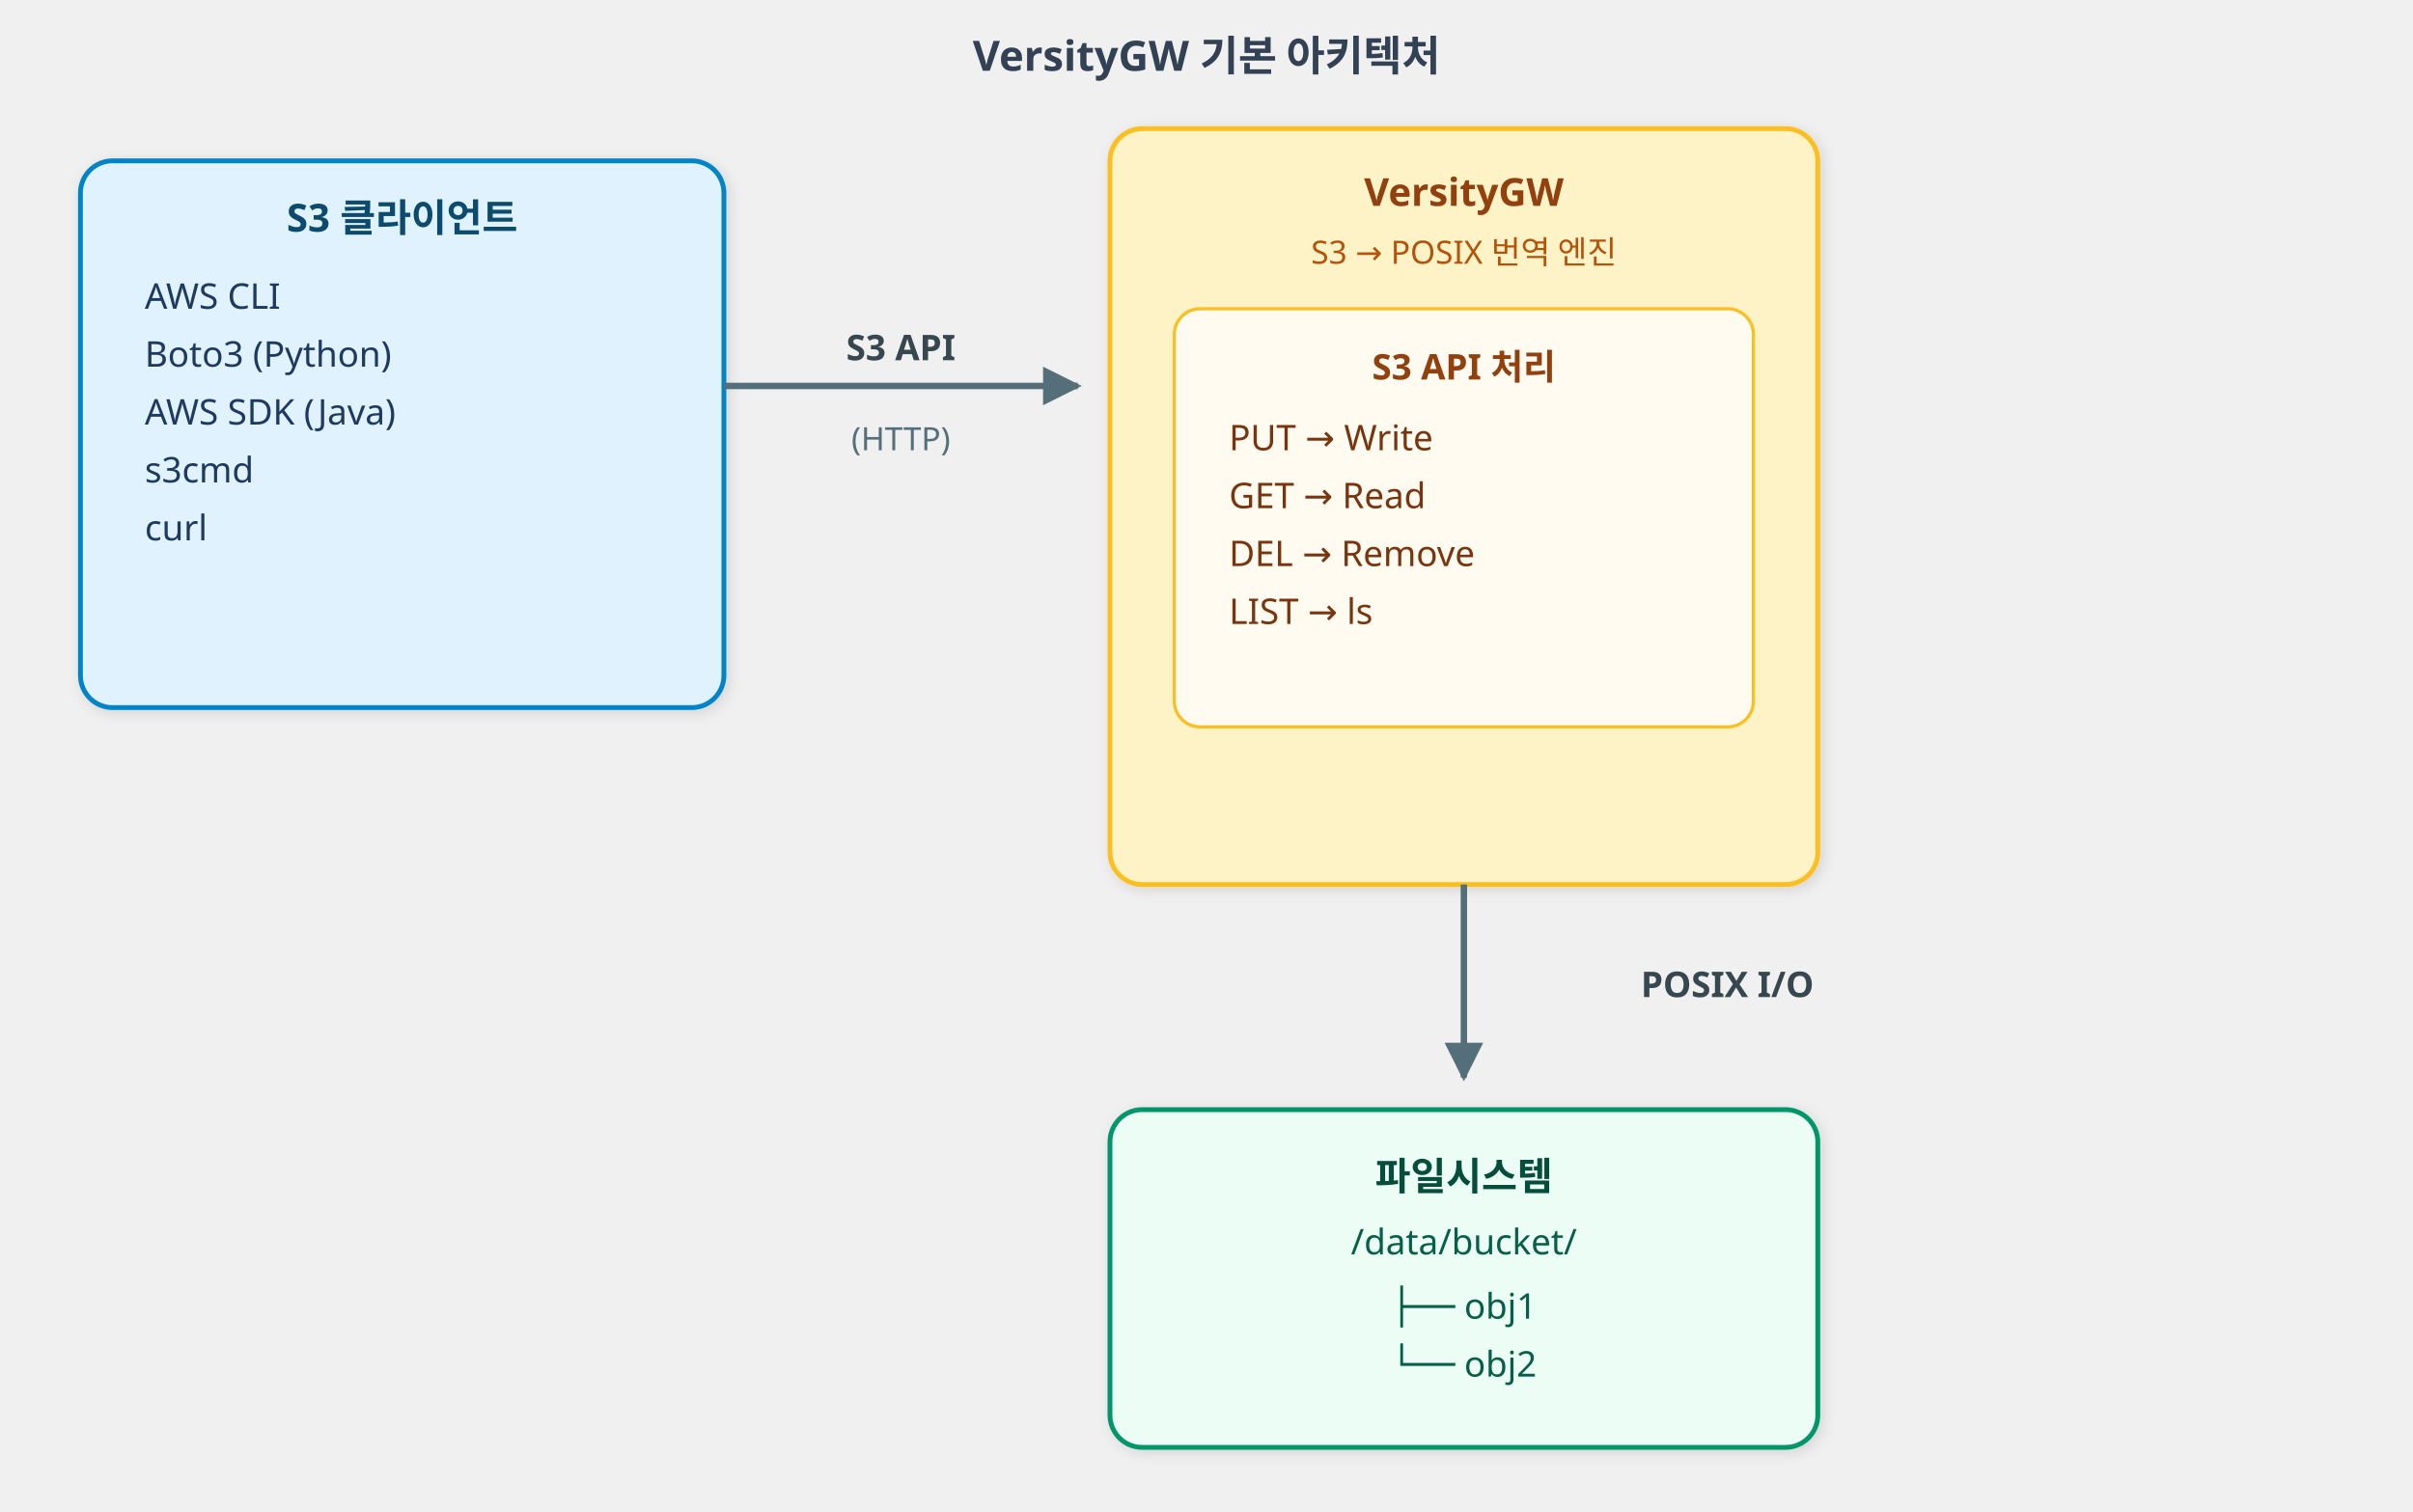
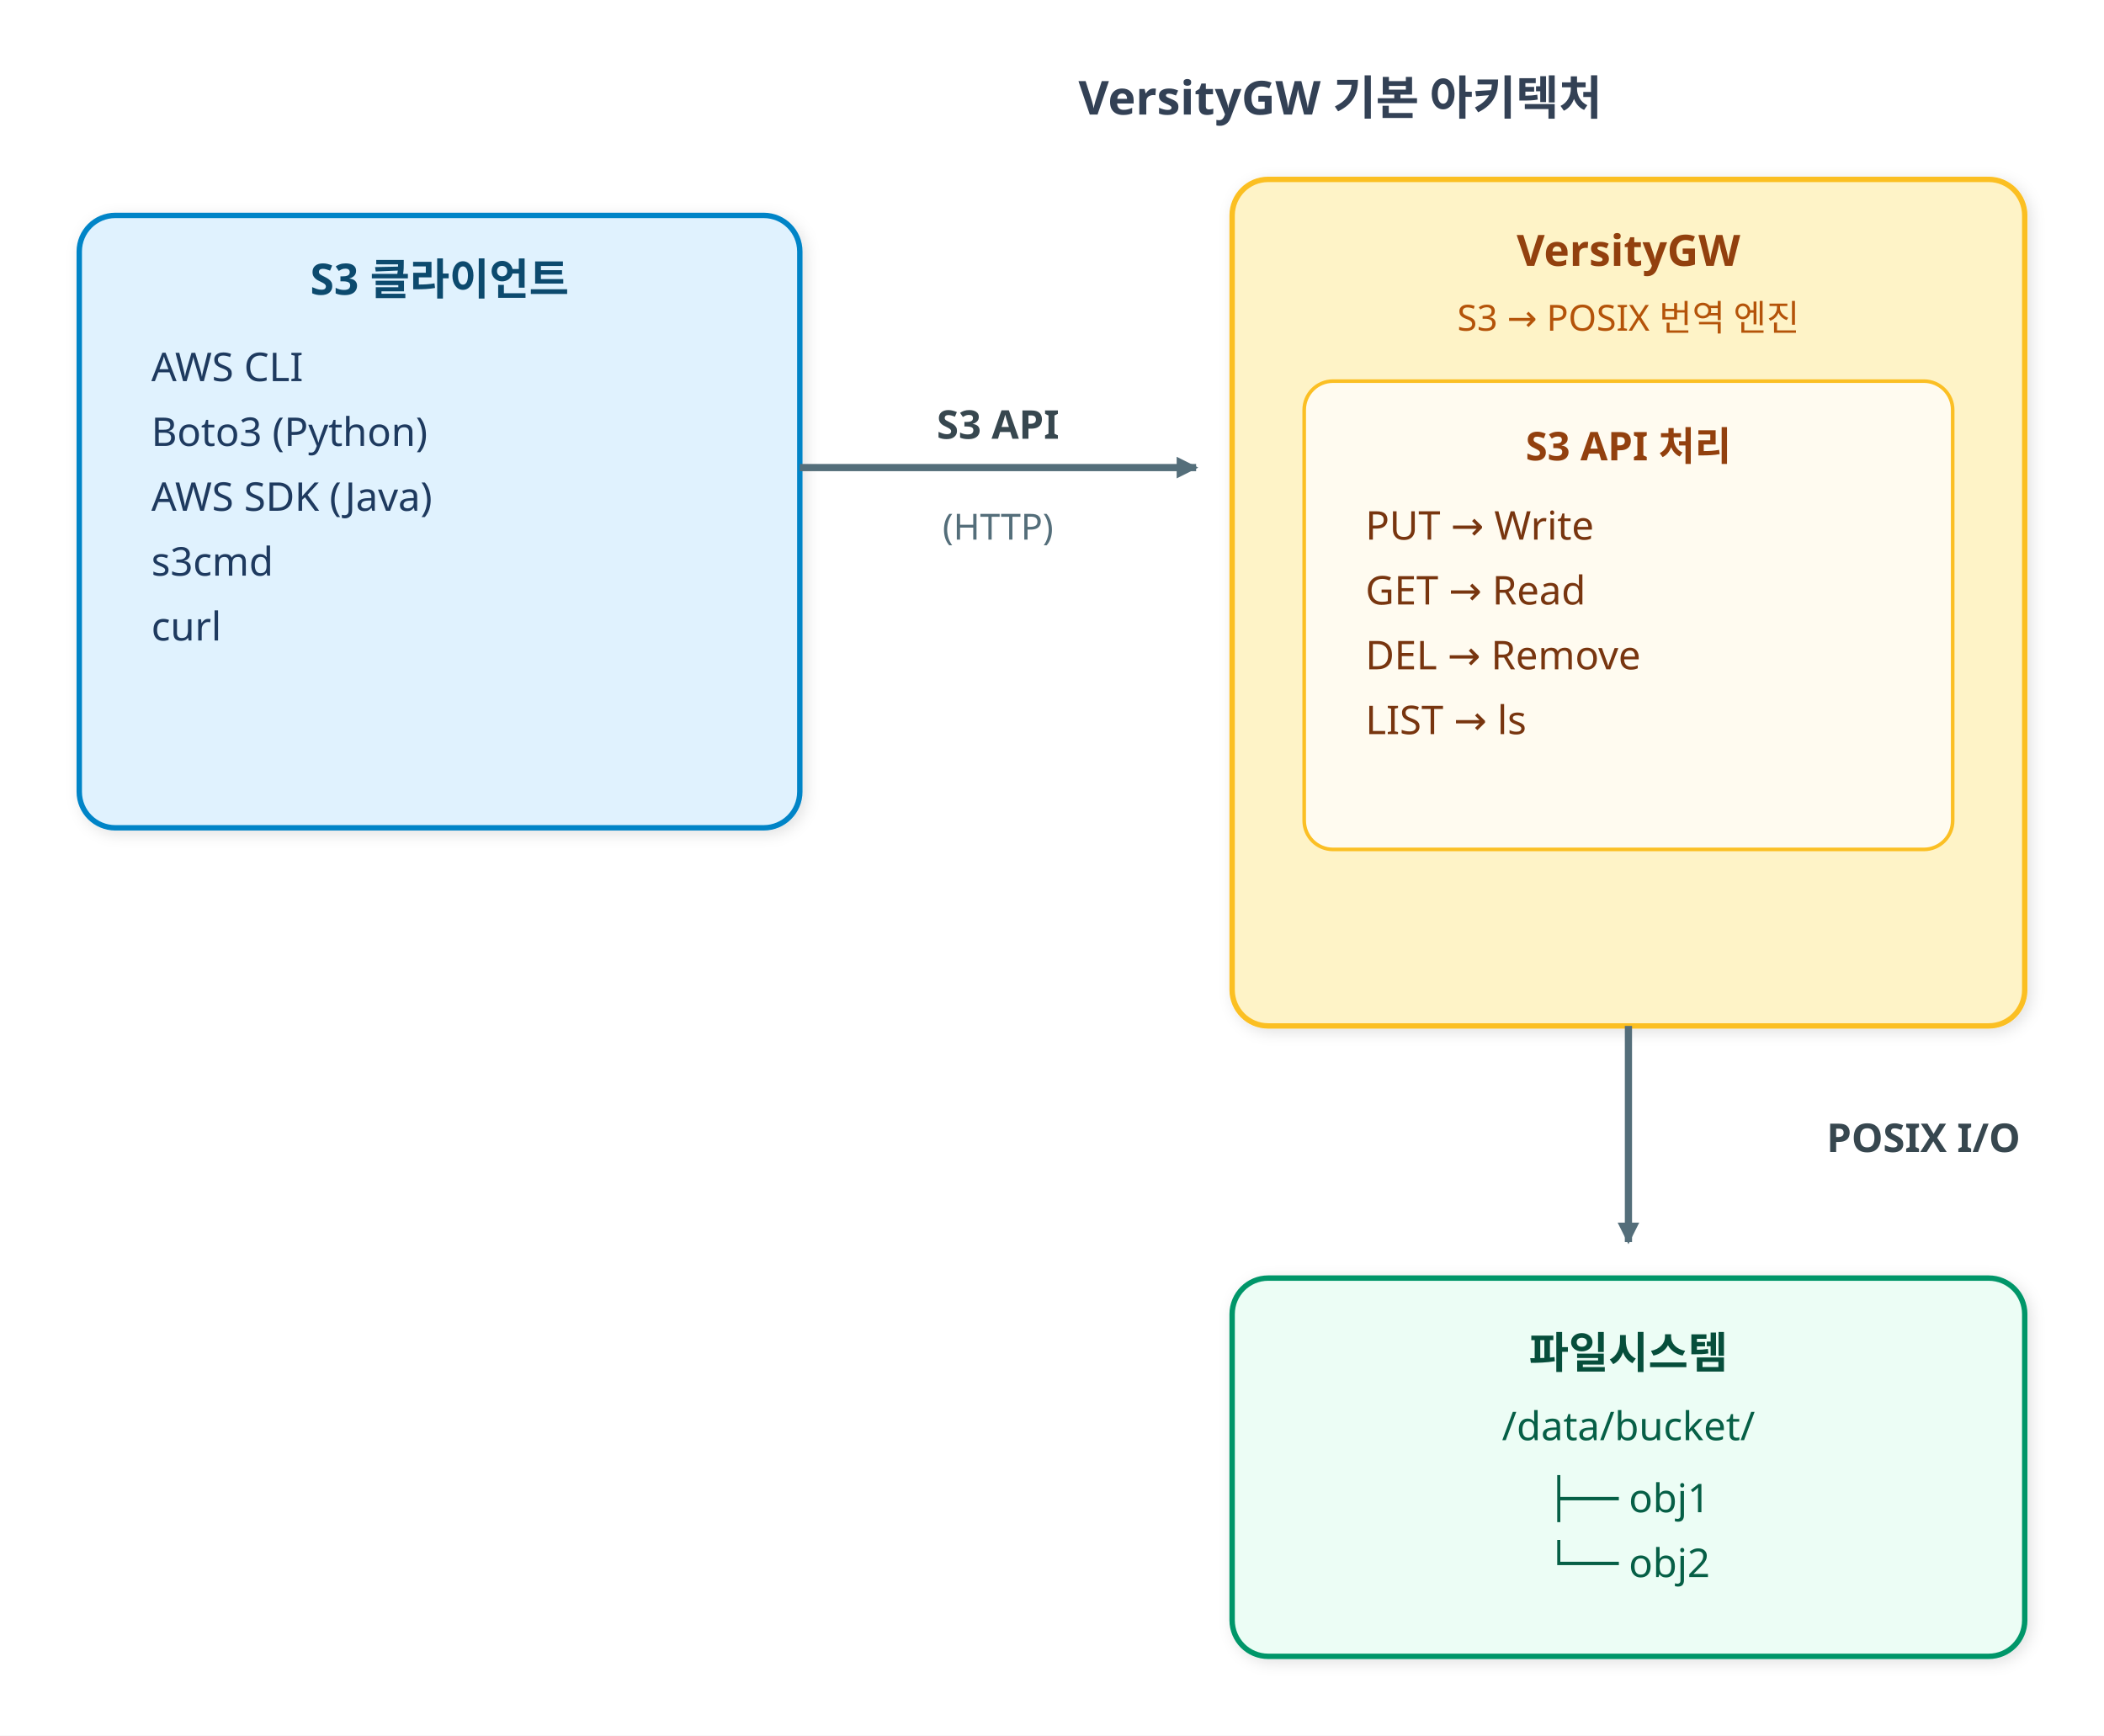
- <svg xmlns="http://www.w3.org/2000/svg" viewBox="0 0 750 470" font-family="system-ui,sans-serif">
+ <svg xmlns="http://www.w3.org/2000/svg" width="584" viewBox="3 -9.8 584 481.8" font-family="system-ui,sans-serif">
+   <style>text{font-family:'Noto Sans KR', 'Apple SD Gothic Neo', 'Malgun Gothic', system-ui, sans-serif;}</style>
+   <rect x="3" y="-9.8" width="584" height="481.8" fill="#ffffff" />
  <defs>
    <filter id="sh">
      <feDropShadow dx="1" dy="1" stdDeviation="2" flood-opacity=".12" />
    </filter>
-     <marker id="ar" viewBox="0 0 10 10" refX="9" refY="5" markerWidth="6" markerHeight="6" orient="auto-start-reverse">
+     <marker id="ar" viewBox="0 0 10 10" refX="9" refY="5" markerWidth="6" markerHeight="6" orient="auto-start-reverse" markerUnits="userSpaceOnUse">
      <path d="M0 0L10 5L0 10z" fill="#546e7a" />
    </marker>
  </defs>
  <text x="375" y="22" text-anchor="middle" font-size="13" font-weight="bold" fill="#334155">VersityGW 기본 아키텍처</text>
  <rect x="25" y="50" width="200" height="170" rx="10" fill="#e0f2fe" stroke="#0284c7" stroke-width="1.5" filter="url(#sh)" />
  <text x="125" y="72" text-anchor="middle" font-size="12" font-weight="bold" fill="#0c4a6e">S3 클라이언트</text>
  <text x="45" y="96" font-size="11" fill="#1e3a5f">AWS CLI</text>
  <text x="45" y="114" font-size="11" fill="#1e3a5f">Boto3 (Python)</text>
  <text x="45" y="132" font-size="11" fill="#1e3a5f">AWS SDK (Java)</text>
  <text x="45" y="150" font-size="11" fill="#1e3a5f">s3cmd</text>
  <text x="45" y="168" font-size="11" fill="#1e3a5f">curl</text>
  <line x1="225" y1="120" x2="335" y2="120" stroke="#546e7a" stroke-width="2" marker-end="url(#ar)" />
  <text x="280" y="112" text-anchor="middle" font-size="11" font-weight="bold" fill="#37474f">S3 API</text>
  <text x="280" y="140" text-anchor="middle" font-size="10" fill="#546e7a">(HTTP)</text>
  <rect x="345" y="40" width="220" height="235" rx="10" fill="#fef3c7" stroke="#fbbf24" stroke-width="1.5" filter="url(#sh)" />
  <text x="455" y="64" text-anchor="middle" font-size="12" font-weight="bold" fill="#92400e">VersityGW</text>
  <text x="455" y="82" text-anchor="middle" font-size="10" fill="#b45309">S3 → POSIX 번역 엔진</text>
  <rect x="365" y="96" width="180" height="130" rx="8" fill="#fffbf0" stroke="#fbbf24" stroke-width="1" />
  <text x="455" y="118" text-anchor="middle" font-size="11" font-weight="bold" fill="#92400e">S3 API 처리</text>
  <text x="382" y="140" font-size="11" fill="#78350f">PUT → Write</text>
  <text x="382" y="158" font-size="11" fill="#78350f">GET → Read</text>
  <text x="382" y="176" font-size="11" fill="#78350f">DEL → Remove</text>
  <text x="382" y="194" font-size="11" fill="#78350f">LIST → ls</text>
  <line x1="455" y1="275" x2="455" y2="335" stroke="#546e7a" stroke-width="2" marker-end="url(#ar)" />
  <text x="510" y="310" font-size="11" font-weight="bold" fill="#37474f">POSIX I/O</text>
  <rect x="345" y="345" width="220" height="105" rx="10" fill="#ecfdf5" stroke="#059669" stroke-width="1.5" filter="url(#sh)" />
  <text x="455" y="370" text-anchor="middle" font-size="12" font-weight="bold" fill="#064e3b">파일시스템</text>
  <text x="455" y="390" text-anchor="middle" font-size="11" fill="#065f46">/data/bucket/</text>
  <text x="455" y="410" text-anchor="middle" font-size="11" fill="#065f46">├── obj1</text>
  <text x="455" y="428" text-anchor="middle" font-size="11" fill="#065f46">└── obj2</text>
</svg>
